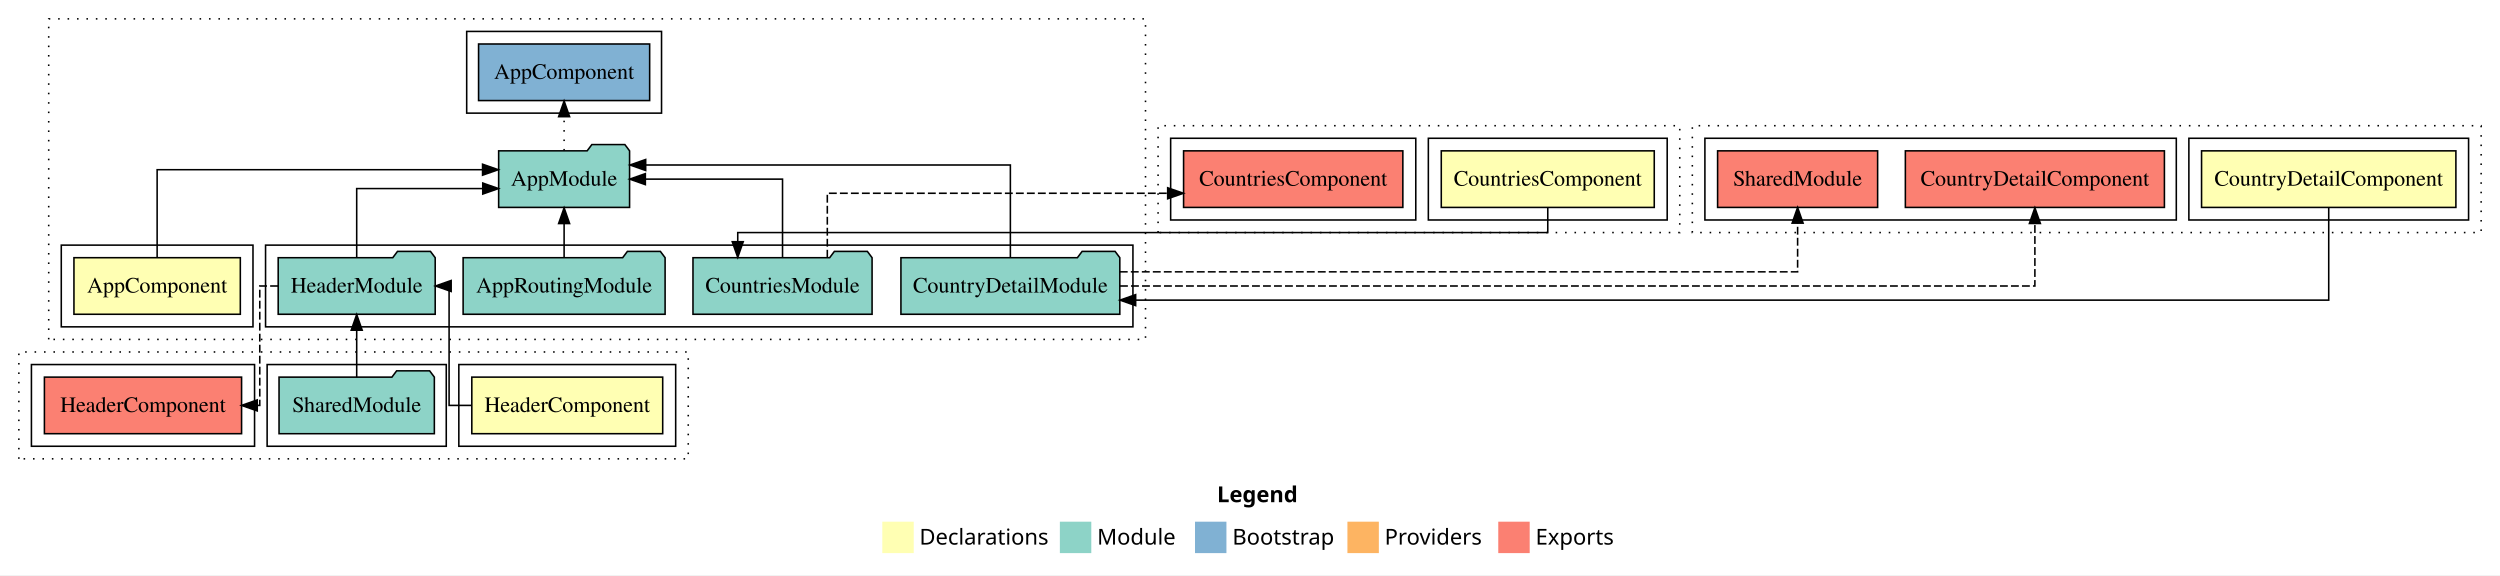
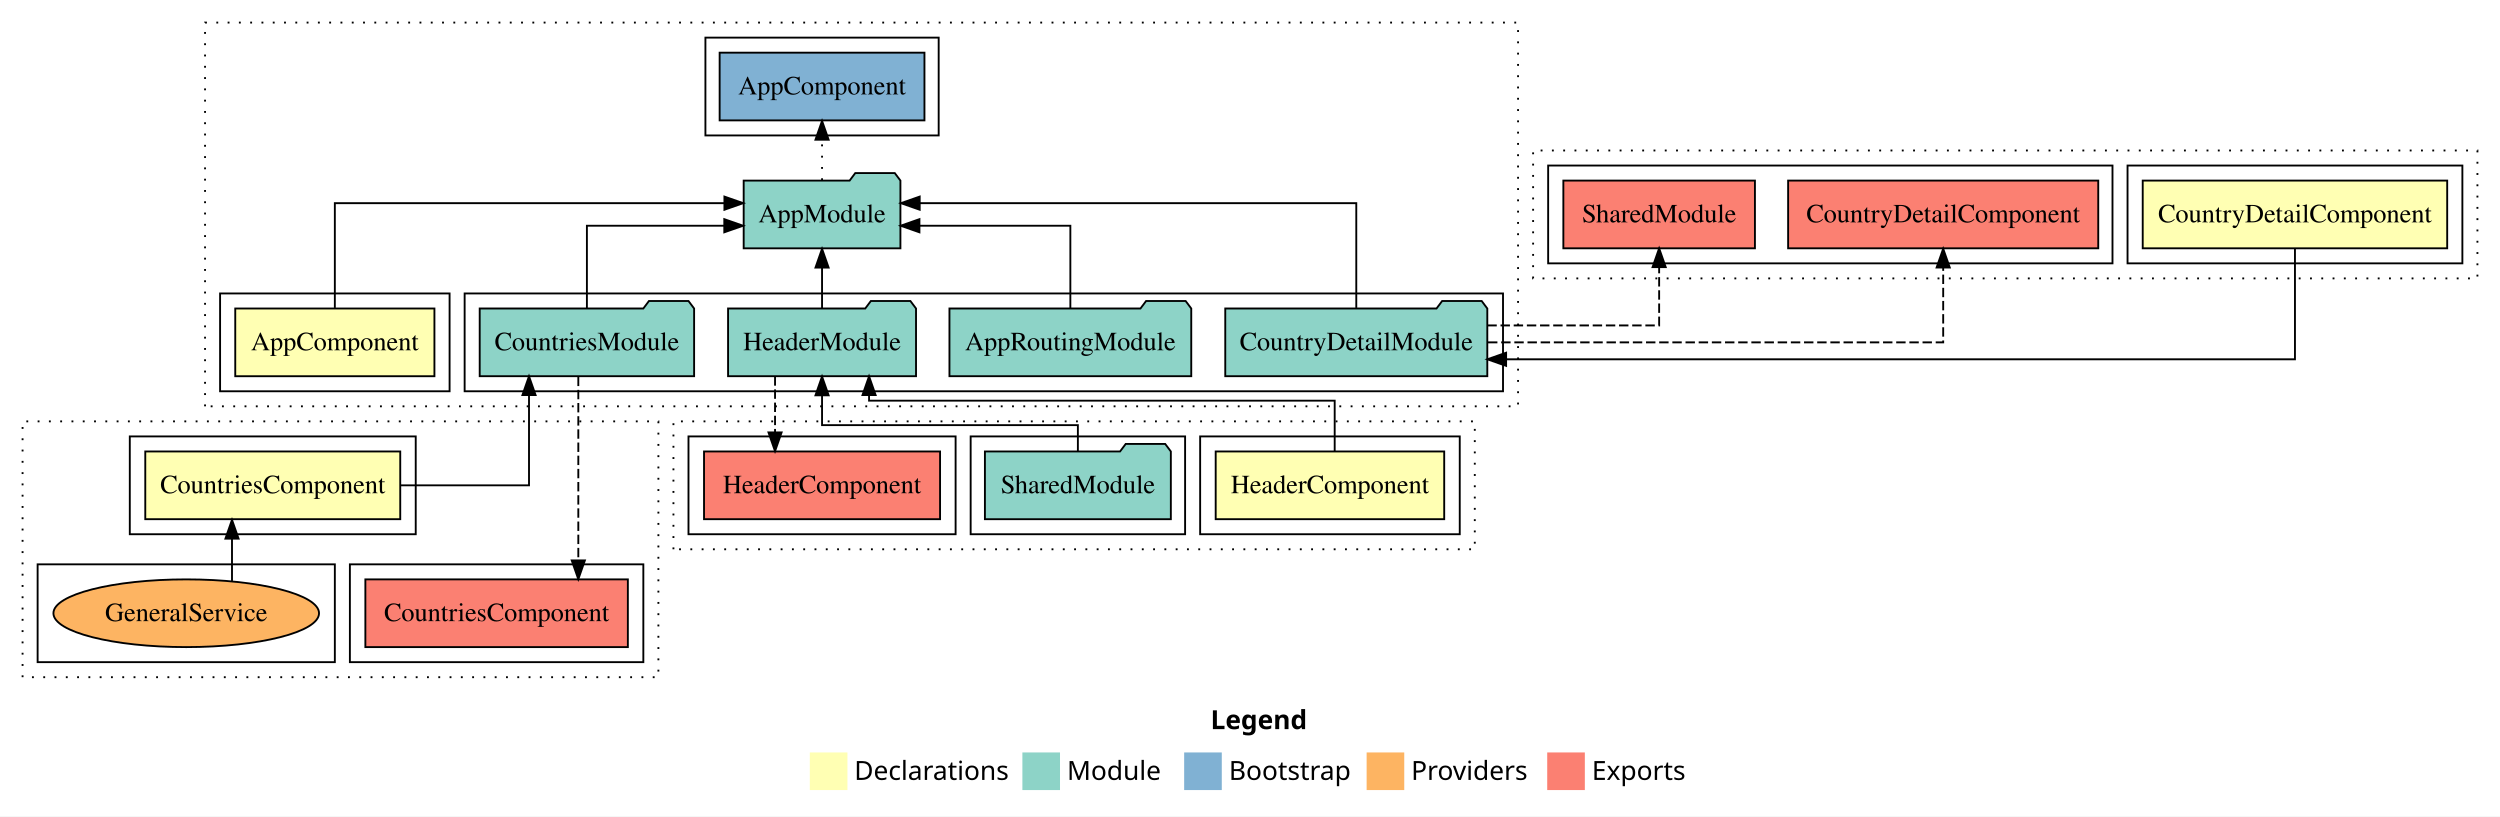
- <svg xmlns="http://www.w3.org/2000/svg" width="1591pt" height="366pt" viewBox="0.00 0.00 1591.00 366.00">
-   <g id="graph0" class="graph" transform="scale(1 1) rotate(0) translate(4 362)">
-     <polygon fill="white" stroke="transparent" points="-4,4 -4,-362 1587,-362 1587,4 -4,4" />
-     <text text-anchor="start" x="770.51" y="-42.4" font-family="sans-serif" font-weight="bold" font-size="14.00">Legend</text>
-     <polygon fill="#ffffb3" stroke="transparent" points="557.5,-10 557.5,-30 577.5,-30 577.5,-10 557.5,-10" />
-     <text text-anchor="start" x="581.13" y="-15.4" font-family="sans-serif" font-size="14.00">  Declarations</text>
-     <polygon fill="#8dd3c7" stroke="transparent" points="670.5,-10 670.5,-30 690.5,-30 690.5,-10 670.5,-10" />
-     <text text-anchor="start" x="694.23" y="-15.4" font-family="sans-serif" font-size="14.00">  Module</text>
-     <polygon fill="#80b1d3" stroke="transparent" points="756.5,-10 756.5,-30 776.5,-30 776.5,-10 756.5,-10" />
-     <text text-anchor="start" x="780.28" y="-15.4" font-family="sans-serif" font-size="14.00">  Bootstrap</text>
-     <polygon fill="#fdb462" stroke="transparent" points="853.5,-10 853.5,-30 873.5,-30 873.5,-10 853.5,-10" />
-     <text text-anchor="start" x="877.17" y="-15.4" font-family="sans-serif" font-size="14.00">  Providers</text>
-     <polygon fill="#fb8072" stroke="transparent" points="949.5,-10 949.5,-30 969.5,-30 969.5,-10 949.5,-10" />
-     <text text-anchor="start" x="973.23" y="-15.4" font-family="sans-serif" font-size="14.00">  Exports</text>
+ <svg xmlns="http://www.w3.org/2000/svg" width="1329pt" height="434pt" viewBox="0.00 0.00 1329.00 434.00">
+   <g id="graph0" class="graph" transform="scale(1 1) rotate(0) translate(4 430)">
+     <polygon fill="white" stroke="transparent" points="-4,4 -4,-430 1325,-430 1325,4 -4,4" />
+     <text text-anchor="start" x="639.51" y="-42.4" font-family="sans-serif" font-weight="bold" font-size="14.00">Legend</text>
+     <polygon fill="#ffffb3" stroke="transparent" points="426.5,-10 426.5,-30 446.5,-30 446.5,-10 426.5,-10" />
+     <text text-anchor="start" x="450.13" y="-15.4" font-family="sans-serif" font-size="14.00">  Declarations</text>
+     <polygon fill="#8dd3c7" stroke="transparent" points="539.5,-10 539.5,-30 559.5,-30 559.5,-10 539.5,-10" />
+     <text text-anchor="start" x="563.23" y="-15.4" font-family="sans-serif" font-size="14.00">  Module</text>
+     <polygon fill="#80b1d3" stroke="transparent" points="625.5,-10 625.5,-30 645.5,-30 645.5,-10 625.5,-10" />
+     <text text-anchor="start" x="649.28" y="-15.4" font-family="sans-serif" font-size="14.00">  Bootstrap</text>
+     <polygon fill="#fdb462" stroke="transparent" points="722.5,-10 722.5,-30 742.5,-30 742.5,-10 722.5,-10" />
+     <text text-anchor="start" x="746.17" y="-15.4" font-family="sans-serif" font-size="14.00">  Providers</text>
+     <polygon fill="#fb8072" stroke="transparent" points="818.5,-10 818.5,-30 838.5,-30 838.5,-10 818.5,-10" />
+     <text text-anchor="start" x="842.23" y="-15.4" font-family="sans-serif" font-size="14.00">  Exports</text>
    <g id="clust1" class="cluster">
-       <polygon fill="none" stroke="black" stroke-dasharray="1,5" points="27,-146 27,-350 725,-350 725,-146 27,-146" />
+       <polygon fill="none" stroke="black" stroke-dasharray="1,5" points="105,-214 105,-418 803,-418 803,-214 105,-214" />
    </g>
    <g id="clust2" class="cluster">
-       <polygon fill="none" stroke="black" points="35,-154 35,-206 157,-206 157,-154 35,-154" />
+       <polygon fill="none" stroke="black" points="113,-222 113,-274 235,-274 235,-222 113,-222" />
    </g>
    <g id="clust4" class="cluster">
-       <polygon fill="none" stroke="black" points="165,-154 165,-206 717,-206 717,-154 165,-154" />
+       <polygon fill="none" stroke="black" points="243,-222 243,-274 795,-274 795,-222 243,-222" />
    </g>
    <g id="clust6" class="cluster">
-       <polygon fill="none" stroke="black" points="293,-290 293,-342 417,-342 417,-290 293,-290" />
+       <polygon fill="none" stroke="black" points="371,-358 371,-410 495,-410 495,-358 371,-358" />
    </g>
    <g id="clust14" class="cluster">
-       <polygon fill="none" stroke="black" stroke-dasharray="1,5" points="733,-214 733,-282 1065,-282 1065,-214 733,-214" />
+       <polygon fill="none" stroke="black" stroke-dasharray="1,5" points="8,-70 8,-206 346,-206 346,-70 8,-70" />
    </g>
    <g id="clust15" class="cluster">
-       <polygon fill="none" stroke="black" points="905,-222 905,-274 1057,-274 1057,-222 905,-222" />
+       <polygon fill="none" stroke="black" points="65,-146 65,-198 217,-198 217,-146 65,-146" />
+     </g>
+     <g id="clust16" class="cluster">
+       <polygon fill="none" stroke="black" points="16,-78 16,-130 174,-130 174,-78 16,-78" />
    </g>
    <g id="clust18" class="cluster">
-       <polygon fill="none" stroke="black" points="741,-222 741,-274 897,-274 897,-222 741,-222" />
+       <polygon fill="none" stroke="black" points="182,-78 182,-130 338,-130 338,-78 182,-78" />
    </g>
    <g id="clust21" class="cluster">
-       <polygon fill="none" stroke="black" stroke-dasharray="1,5" points="1073,-214 1073,-282 1575,-282 1575,-214 1073,-214" />
+       <polygon fill="none" stroke="black" stroke-dasharray="1,5" points="811,-282 811,-350 1313,-350 1313,-282 811,-282" />
    </g>
    <g id="clust22" class="cluster">
-       <polygon fill="none" stroke="black" points="1389,-222 1389,-274 1567,-274 1567,-222 1389,-222" />
+       <polygon fill="none" stroke="black" points="1127,-290 1127,-342 1305,-342 1305,-290 1127,-290" />
    </g>
    <g id="clust25" class="cluster">
-       <polygon fill="none" stroke="black" points="1081,-222 1081,-274 1381,-274 1381,-222 1081,-222" />
+       <polygon fill="none" stroke="black" points="819,-290 819,-342 1119,-342 1119,-290 819,-290" />
    </g>
    <g id="clust28" class="cluster">
-       <polygon fill="none" stroke="black" stroke-dasharray="1,5" points="8,-70 8,-138 434,-138 434,-70 8,-70" />
+       <polygon fill="none" stroke="black" stroke-dasharray="1,5" points="354,-138 354,-206 780,-206 780,-138 354,-138" />
    </g>
    <g id="clust29" class="cluster">
-       <polygon fill="none" stroke="black" points="288,-78 288,-130 426,-130 426,-78 288,-78" />
+       <polygon fill="none" stroke="black" points="634,-146 634,-198 772,-198 772,-146 634,-146" />
    </g>
    <g id="clust31" class="cluster">
-       <polygon fill="none" stroke="black" points="166,-78 166,-130 280,-130 280,-78 166,-78" />
+       <polygon fill="none" stroke="black" points="512,-146 512,-198 626,-198 626,-146 512,-146" />
    </g>
    <g id="clust32" class="cluster">
-       <polygon fill="none" stroke="black" points="16,-78 16,-130 158,-130 158,-78 16,-78" />
+       <polygon fill="none" stroke="black" points="362,-146 362,-198 504,-198 504,-146 362,-146" />
    </g>
    <g id="node1" class="node">
-       <polygon fill="#ffffb3" stroke="black" points="148.94,-198 43.06,-198 43.06,-162 148.94,-162 148.94,-198" />
-       <text text-anchor="middle" x="96" y="-175.8" font-family="Times,serif" font-size="14.00">AppComponent</text>
+       <polygon fill="#ffffb3" stroke="black" points="226.94,-266 121.06,-266 121.06,-230 226.94,-230 226.94,-266" />
+       <text text-anchor="middle" x="174" y="-243.8" font-family="Times,serif" font-size="14.00">AppComponent</text>
    </g>
    <g id="node2" class="node">
-       <polygon fill="#8dd3c7" stroke="black" points="396.66,-266 393.66,-270 372.66,-270 369.66,-266 313.34,-266 313.34,-230 396.66,-230 396.66,-266" />
-       <text text-anchor="middle" x="355" y="-243.8" font-family="Times,serif" font-size="14.00">AppModule</text>
+       <polygon fill="#8dd3c7" stroke="black" points="474.66,-334 471.66,-338 450.66,-338 447.66,-334 391.34,-334 391.34,-298 474.66,-298 474.66,-334" />
+       <text text-anchor="middle" x="433" y="-311.8" font-family="Times,serif" font-size="14.00">AppModule</text>
    </g>
    <g id="edge1" class="edge">
-       <path fill="none" stroke="black" d="M96,-198.29C96,-220.21 96,-254 96,-254 96,-254 303.1,-254 303.1,-254" />
-       <polygon fill="black" stroke="black" points="303.1,-257.5 313.1,-254 303.1,-250.5 303.1,-257.5" />
+       <path fill="none" stroke="black" d="M174,-266.29C174,-288.21 174,-322 174,-322 174,-322 381.1,-322 381.1,-322" />
+       <polygon fill="black" stroke="black" points="381.1,-325.5 391.1,-322 381.1,-318.5 381.1,-325.5" />
    </g>
    <g id="node7" class="node">
-       <polygon fill="#80b1d3" stroke="black" points="409.44,-334 300.56,-334 300.56,-298 409.44,-298 409.44,-334" />
-       <text text-anchor="middle" x="355" y="-311.8" font-family="Times,serif" font-size="14.00">AppComponent </text>
+       <polygon fill="#80b1d3" stroke="black" points="487.44,-402 378.56,-402 378.56,-366 487.44,-366 487.44,-402" />
+       <text text-anchor="middle" x="433" y="-379.8" font-family="Times,serif" font-size="14.00">AppComponent </text>
    </g>
    <g id="edge6" class="edge">
-       <path fill="none" stroke="black" stroke-dasharray="1,5" d="M355,-266.22C355,-266.22 355,-287.73 355,-287.73" />
-       <polygon fill="black" stroke="black" points="351.5,-287.73 355,-297.73 358.5,-287.73 351.5,-287.73" />
+       <path fill="none" stroke="black" stroke-dasharray="1,5" d="M433,-334.22C433,-334.22 433,-355.73 433,-355.73" />
+       <polygon fill="black" stroke="black" points="429.5,-355.73 433,-365.73 436.5,-355.73 429.5,-355.73" />
    </g>
    <g id="node3" class="node">
-       <polygon fill="#8dd3c7" stroke="black" points="419.27,-198 416.27,-202 395.27,-202 392.27,-198 290.73,-198 290.73,-162 419.27,-162 419.27,-198" />
-       <text text-anchor="middle" x="355" y="-175.8" font-family="Times,serif" font-size="14.00">AppRoutingModule</text>
+       <polygon fill="#8dd3c7" stroke="black" points="629.27,-266 626.27,-270 605.27,-270 602.27,-266 500.73,-266 500.73,-230 629.27,-230 629.27,-266" />
+       <text text-anchor="middle" x="565" y="-243.8" font-family="Times,serif" font-size="14.00">AppRoutingModule</text>
    </g>
    <g id="edge2" class="edge">
-       <path fill="none" stroke="black" d="M355,-198.22C355,-198.22 355,-219.73 355,-219.73" />
-       <polygon fill="black" stroke="black" points="351.5,-219.73 355,-229.73 358.5,-219.73 351.5,-219.73" />
+       <path fill="none" stroke="black" d="M565,-266.27C565,-284.56 565,-310 565,-310 565,-310 484.77,-310 484.77,-310" />
+       <polygon fill="black" stroke="black" points="484.77,-306.5 474.77,-310 484.77,-313.5 484.77,-306.5" />
    </g>
    <g id="node4" class="node">
-       <polygon fill="#8dd3c7" stroke="black" points="550.99,-198 547.99,-202 526.99,-202 523.99,-198 437.01,-198 437.01,-162 550.99,-162 550.99,-198" />
-       <text text-anchor="middle" x="494" y="-175.8" font-family="Times,serif" font-size="14.00">CountriesModule</text>
+       <polygon fill="#8dd3c7" stroke="black" points="364.99,-266 361.99,-270 340.99,-270 337.99,-266 251.01,-266 251.01,-230 364.99,-230 364.99,-266" />
+       <text text-anchor="middle" x="308" y="-243.8" font-family="Times,serif" font-size="14.00">CountriesModule</text>
    </g>
    <g id="edge3" class="edge">
-       <path fill="none" stroke="black" d="M494,-198.22C494,-218.37 494,-248 494,-248 494,-248 406.7,-248 406.7,-248" />
-       <polygon fill="black" stroke="black" points="406.7,-244.5 396.7,-248 406.7,-251.5 406.7,-244.5" />
+       <path fill="none" stroke="black" d="M308,-266.27C308,-284.56 308,-310 308,-310 308,-310 381.03,-310 381.03,-310" />
+       <polygon fill="black" stroke="black" points="381.03,-313.5 391.03,-310 381.03,-306.5 381.03,-313.5" />
+     </g>
+     <g id="node10" class="node">
+       <polygon fill="#fb8072" stroke="black" points="329.77,-122 190.23,-122 190.23,-86 329.77,-86 329.77,-122" />
+       <text text-anchor="middle" x="260" y="-99.8" font-family="Times,serif" font-size="14.00">CountriesComponent </text>
+     </g>
+     <g id="edge9" class="edge">
+       <path fill="none" stroke="black" stroke-dasharray="5,2" d="M303.43,-229.76C303.43,-229.76 303.43,-132.09 303.43,-132.09" />
+       <polygon fill="black" stroke="black" points="306.93,-132.09 303.43,-122.09 299.93,-132.09 306.93,-132.09" />
+     </g>
+     <g id="node5" class="node">
+       <polygon fill="#8dd3c7" stroke="black" points="786.65,-266 783.65,-270 762.65,-270 759.65,-266 647.35,-266 647.35,-230 786.65,-230 786.65,-266" />
+       <text text-anchor="middle" x="717" y="-243.8" font-family="Times,serif" font-size="14.00">CountryDetailModule</text>
+     </g>
+     <g id="edge4" class="edge">
+       <path fill="none" stroke="black" d="M717,-266.29C717,-288.21 717,-322 717,-322 717,-322 484.91,-322 484.91,-322" />
+       <polygon fill="black" stroke="black" points="484.91,-318.5 474.91,-322 484.91,-325.5 484.91,-318.5" />
+     </g>
+     <g id="node12" class="node">
+       <polygon fill="#fb8072" stroke="black" points="1111.43,-334 946.57,-334 946.57,-298 1111.43,-298 1111.43,-334" />
+       <text text-anchor="middle" x="1029" y="-311.8" font-family="Times,serif" font-size="14.00">CountryDetailComponent </text>
+     </g>
+     <g id="edge11" class="edge">
+       <path fill="none" stroke="black" stroke-dasharray="5,2" d="M787.02,-248C879.01,-248 1029,-248 1029,-248 1029,-248 1029,-287.78 1029,-287.78" />
+       <polygon fill="black" stroke="black" points="1025.5,-287.78 1029,-297.78 1032.5,-287.78 1025.5,-287.78" />
+     </g>
+     <g id="node13" class="node">
+       <polygon fill="#fb8072" stroke="black" points="928.92,-334 827.08,-334 827.08,-298 928.92,-298 928.92,-334" />
+       <text text-anchor="middle" x="878" y="-311.8" font-family="Times,serif" font-size="14.00">SharedModule </text>
+     </g>
+     <g id="edge12" class="edge">
+       <path fill="none" stroke="black" stroke-dasharray="5,2" d="M786.68,-257C830.19,-257 878,-257 878,-257 878,-257 878,-287.98 878,-287.98" />
+       <polygon fill="black" stroke="black" points="874.5,-287.98 878,-297.98 881.5,-287.98 874.5,-287.98" />
+     </g>
+     <g id="node6" class="node">
+       <polygon fill="#8dd3c7" stroke="black" points="482.96,-266 479.96,-270 458.96,-270 455.96,-266 383.04,-266 383.04,-230 482.96,-230 482.96,-266" />
+       <text text-anchor="middle" x="433" y="-243.8" font-family="Times,serif" font-size="14.00">HeaderModule</text>
+     </g>
+     <g id="edge5" class="edge">
+       <path fill="none" stroke="black" d="M433,-266.22C433,-266.22 433,-287.73 433,-287.73" />
+       <polygon fill="black" stroke="black" points="429.5,-287.73 433,-297.73 436.5,-287.73 429.5,-287.73" />
+     </g>
+     <g id="node16" class="node">
+       <polygon fill="#fb8072" stroke="black" points="495.74,-190 370.26,-190 370.26,-154 495.74,-154 495.74,-190" />
+       <text text-anchor="middle" x="433" y="-167.8" font-family="Times,serif" font-size="14.00">HeaderComponent </text>
+     </g>
+     <g id="edge15" class="edge">
+       <path fill="none" stroke="black" stroke-dasharray="5,2" d="M408.01,-229.99C408.01,-229.99 408.01,-200.15 408.01,-200.15" />
+       <polygon fill="black" stroke="black" points="411.51,-200.15 408.01,-190.15 404.51,-200.15 411.51,-200.15" />
+     </g>
+     <g id="node8" class="node">
+       <polygon fill="#ffffb3" stroke="black" points="208.77,-190 73.23,-190 73.23,-154 208.77,-154 208.77,-190" />
+       <text text-anchor="middle" x="141" y="-167.8" font-family="Times,serif" font-size="14.00">CountriesComponent</text>
+     </g>
+     <g id="edge7" class="edge">
+       <path fill="none" stroke="black" d="M209.11,-172C243.16,-172 277.22,-172 277.22,-172 277.22,-172 277.22,-219.99 277.22,-219.99" />
+       <polygon fill="black" stroke="black" points="273.72,-219.99 277.22,-229.99 280.72,-219.99 273.72,-219.99" />
    </g>
    <g id="node9" class="node">
-       <polygon fill="#fb8072" stroke="black" points="888.77,-266 749.23,-266 749.23,-230 888.77,-230 888.77,-266" />
-       <text text-anchor="middle" x="819" y="-243.8" font-family="Times,serif" font-size="14.00">CountriesComponent </text>
+       <ellipse fill="#fdb462" stroke="black" cx="95" cy="-104" rx="70.6" ry="18" />
+       <text text-anchor="middle" x="95" y="-99.8" font-family="Times,serif" font-size="14.00">GeneralService</text>
    </g>
    <g id="edge8" class="edge">
-       <path fill="none" stroke="black" stroke-dasharray="5,2" d="M522.5,-198.02C522.5,-215.37 522.5,-239 522.5,-239 522.5,-239 739.11,-239 739.11,-239" />
-       <polygon fill="black" stroke="black" points="739.11,-242.5 749.11,-239 739.11,-235.5 739.11,-242.5" />
-     </g>
-     <g id="node5" class="node">
-       <polygon fill="#8dd3c7" stroke="black" points="708.65,-198 705.65,-202 684.65,-202 681.65,-198 569.35,-198 569.35,-162 708.65,-162 708.65,-198" />
-       <text text-anchor="middle" x="639" y="-175.8" font-family="Times,serif" font-size="14.00">CountryDetailModule</text>
-     </g>
-     <g id="edge4" class="edge">
-       <path fill="none" stroke="black" d="M639,-198.25C639,-221.02 639,-257 639,-257 639,-257 406.91,-257 406.91,-257" />
-       <polygon fill="black" stroke="black" points="406.91,-253.5 396.91,-257 406.91,-260.5 406.91,-253.5" />
+       <path fill="none" stroke="black" d="M119.33,-121.16C119.33,-121.16 119.33,-143.65 119.33,-143.65" />
+       <polygon fill="black" stroke="black" points="115.83,-143.65 119.33,-153.65 122.83,-143.65 115.83,-143.65" />
    </g>
    <g id="node11" class="node">
-       <polygon fill="#fb8072" stroke="black" points="1373.43,-266 1208.57,-266 1208.57,-230 1373.43,-230 1373.43,-266" />
-       <text text-anchor="middle" x="1291" y="-243.8" font-family="Times,serif" font-size="14.00">CountryDetailComponent </text>
+       <polygon fill="#ffffb3" stroke="black" points="1296.93,-334 1135.07,-334 1135.07,-298 1296.93,-298 1296.93,-334" />
+       <text text-anchor="middle" x="1216" y="-311.8" font-family="Times,serif" font-size="14.00">CountryDetailComponent</text>
    </g>
    <g id="edge10" class="edge">
-       <path fill="none" stroke="black" stroke-dasharray="5,2" d="M708.78,-180C876.97,-180 1291,-180 1291,-180 1291,-180 1291,-219.78 1291,-219.78" />
-       <polygon fill="black" stroke="black" points="1287.5,-219.78 1291,-229.78 1294.5,-219.78 1287.5,-219.78" />
+       <path fill="none" stroke="black" d="M1216,-297.75C1216,-274.98 1216,-239 1216,-239 1216,-239 796.65,-239 796.65,-239" />
+       <polygon fill="black" stroke="black" points="796.65,-235.5 786.65,-239 796.65,-242.5 796.65,-235.5" />
    </g>
-     <g id="node12" class="node">
-       <polygon fill="#fb8072" stroke="black" points="1190.92,-266 1089.08,-266 1089.08,-230 1190.92,-230 1190.92,-266" />
-       <text text-anchor="middle" x="1140" y="-243.8" font-family="Times,serif" font-size="14.00">SharedModule </text>
+     <g id="node14" class="node">
+       <polygon fill="#ffffb3" stroke="black" points="763.74,-190 642.26,-190 642.26,-154 763.74,-154 763.74,-190" />
+       <text text-anchor="middle" x="703" y="-167.8" font-family="Times,serif" font-size="14.00">HeaderComponent</text>
    </g>
-     <g id="edge11" class="edge">
-       <path fill="none" stroke="black" stroke-dasharray="5,2" d="M708.66,-189C846.32,-189 1140,-189 1140,-189 1140,-189 1140,-219.98 1140,-219.98" />
-       <polygon fill="black" stroke="black" points="1136.5,-219.98 1140,-229.98 1143.5,-219.98 1136.5,-219.98" />
-     </g>
-     <g id="node6" class="node">
-       <polygon fill="#8dd3c7" stroke="black" points="272.96,-198 269.96,-202 248.96,-202 245.96,-198 173.04,-198 173.04,-162 272.96,-162 272.96,-198" />
-       <text text-anchor="middle" x="223" y="-175.8" font-family="Times,serif" font-size="14.00">HeaderModule</text>
-     </g>
-     <g id="edge5" class="edge">
-       <path fill="none" stroke="black" d="M223,-198.27C223,-216.56 223,-242 223,-242 223,-242 303.23,-242 303.23,-242" />
-       <polygon fill="black" stroke="black" points="303.23,-245.5 313.23,-242 303.23,-238.5 303.23,-245.5" />
+     <g id="edge13" class="edge">
+       <path fill="none" stroke="black" d="M705.52,-190.04C705.52,-202.56 705.52,-217 705.52,-217 705.52,-217 457.99,-217 457.99,-217 457.99,-217 457.99,-219.97 457.99,-219.97" />
+       <polygon fill="black" stroke="black" points="454.49,-219.97 457.99,-229.97 461.49,-219.97 454.49,-219.97" />
    </g>
    <g id="node15" class="node">
-       <polygon fill="#fb8072" stroke="black" points="149.74,-122 24.26,-122 24.26,-86 149.74,-86 149.74,-122" />
-       <text text-anchor="middle" x="87" y="-99.8" font-family="Times,serif" font-size="14.00">HeaderComponent </text>
+       <polygon fill="#8dd3c7" stroke="black" points="618.42,-190 615.42,-194 594.42,-194 591.42,-190 519.58,-190 519.58,-154 618.42,-154 618.42,-190" />
+       <text text-anchor="middle" x="569" y="-167.8" font-family="Times,serif" font-size="14.00">SharedModule</text>
    </g>
    <g id="edge14" class="edge">
-       <path fill="none" stroke="black" stroke-dasharray="5,2" d="M172.92,-180C166.06,-180 161.32,-180 161.32,-180 161.32,-180 161.32,-104 161.32,-104 161.32,-104 159.71,-104 159.71,-104" />
-       <polygon fill="black" stroke="black" points="159.71,-100.5 149.71,-104 159.71,-107.5 159.71,-100.5" />
-     </g>
-     <g id="node8" class="node">
-       <polygon fill="#ffffb3" stroke="black" points="1048.77,-266 913.23,-266 913.23,-230 1048.77,-230 1048.77,-266" />
-       <text text-anchor="middle" x="981" y="-243.8" font-family="Times,serif" font-size="14.00">CountriesComponent</text>
-     </g>
-     <g id="edge7" class="edge">
-       <path fill="none" stroke="black" d="M981,-229.81C981,-221.72 981,-214 981,-214 981,-214 465.5,-214 465.5,-214 465.5,-214 465.5,-208.19 465.5,-208.19" />
-       <polygon fill="black" stroke="black" points="469,-208.19 465.5,-198.19 462,-208.19 469,-208.19" />
-     </g>
-     <g id="node10" class="node">
-       <polygon fill="#ffffb3" stroke="black" points="1558.93,-266 1397.07,-266 1397.07,-230 1558.93,-230 1558.93,-266" />
-       <text text-anchor="middle" x="1478" y="-243.8" font-family="Times,serif" font-size="14.00">CountryDetailComponent</text>
-     </g>
-     <g id="edge9" class="edge">
-       <path fill="none" stroke="black" d="M1478,-229.75C1478,-206.98 1478,-171 1478,-171 1478,-171 718.73,-171 718.73,-171" />
-       <polygon fill="black" stroke="black" points="718.73,-167.5 708.73,-171 718.73,-174.5 718.73,-167.5" />
-     </g>
-     <g id="node13" class="node">
-       <polygon fill="#ffffb3" stroke="black" points="417.74,-122 296.26,-122 296.26,-86 417.74,-86 417.74,-122" />
-       <text text-anchor="middle" x="357" y="-99.8" font-family="Times,serif" font-size="14.00">HeaderComponent</text>
-     </g>
-     <g id="edge12" class="edge">
-       <path fill="none" stroke="black" d="M295.94,-104C287.58,-104 281.8,-104 281.8,-104 281.8,-104 281.8,-180 281.8,-180 281.8,-180 280.93,-180 280.93,-180" />
-       <polygon fill="black" stroke="black" points="283.12,-176.5 273.12,-180 283.12,-183.5 283.12,-176.5" />
-     </g>
-     <g id="node14" class="node">
-       <polygon fill="#8dd3c7" stroke="black" points="272.42,-122 269.42,-126 248.42,-126 245.42,-122 173.58,-122 173.58,-86 272.42,-86 272.42,-122" />
-       <text text-anchor="middle" x="223" y="-99.8" font-family="Times,serif" font-size="14.00">SharedModule</text>
-     </g>
-     <g id="edge13" class="edge">
-       <path fill="none" stroke="black" d="M223,-122.01C223,-122.01 223,-151.85 223,-151.85" />
-       <polygon fill="black" stroke="black" points="219.5,-151.85 223,-161.85 226.5,-151.85 219.5,-151.85" />
+       <path fill="none" stroke="black" d="M569,-190.24C569,-197.43 569,-204 569,-204 569,-204 433,-204 433,-204 433,-204 433,-219.85 433,-219.85" />
+       <polygon fill="black" stroke="black" points="429.5,-219.85 433,-229.85 436.5,-219.85 429.5,-219.85" />
    </g>
  </g>
</svg>
